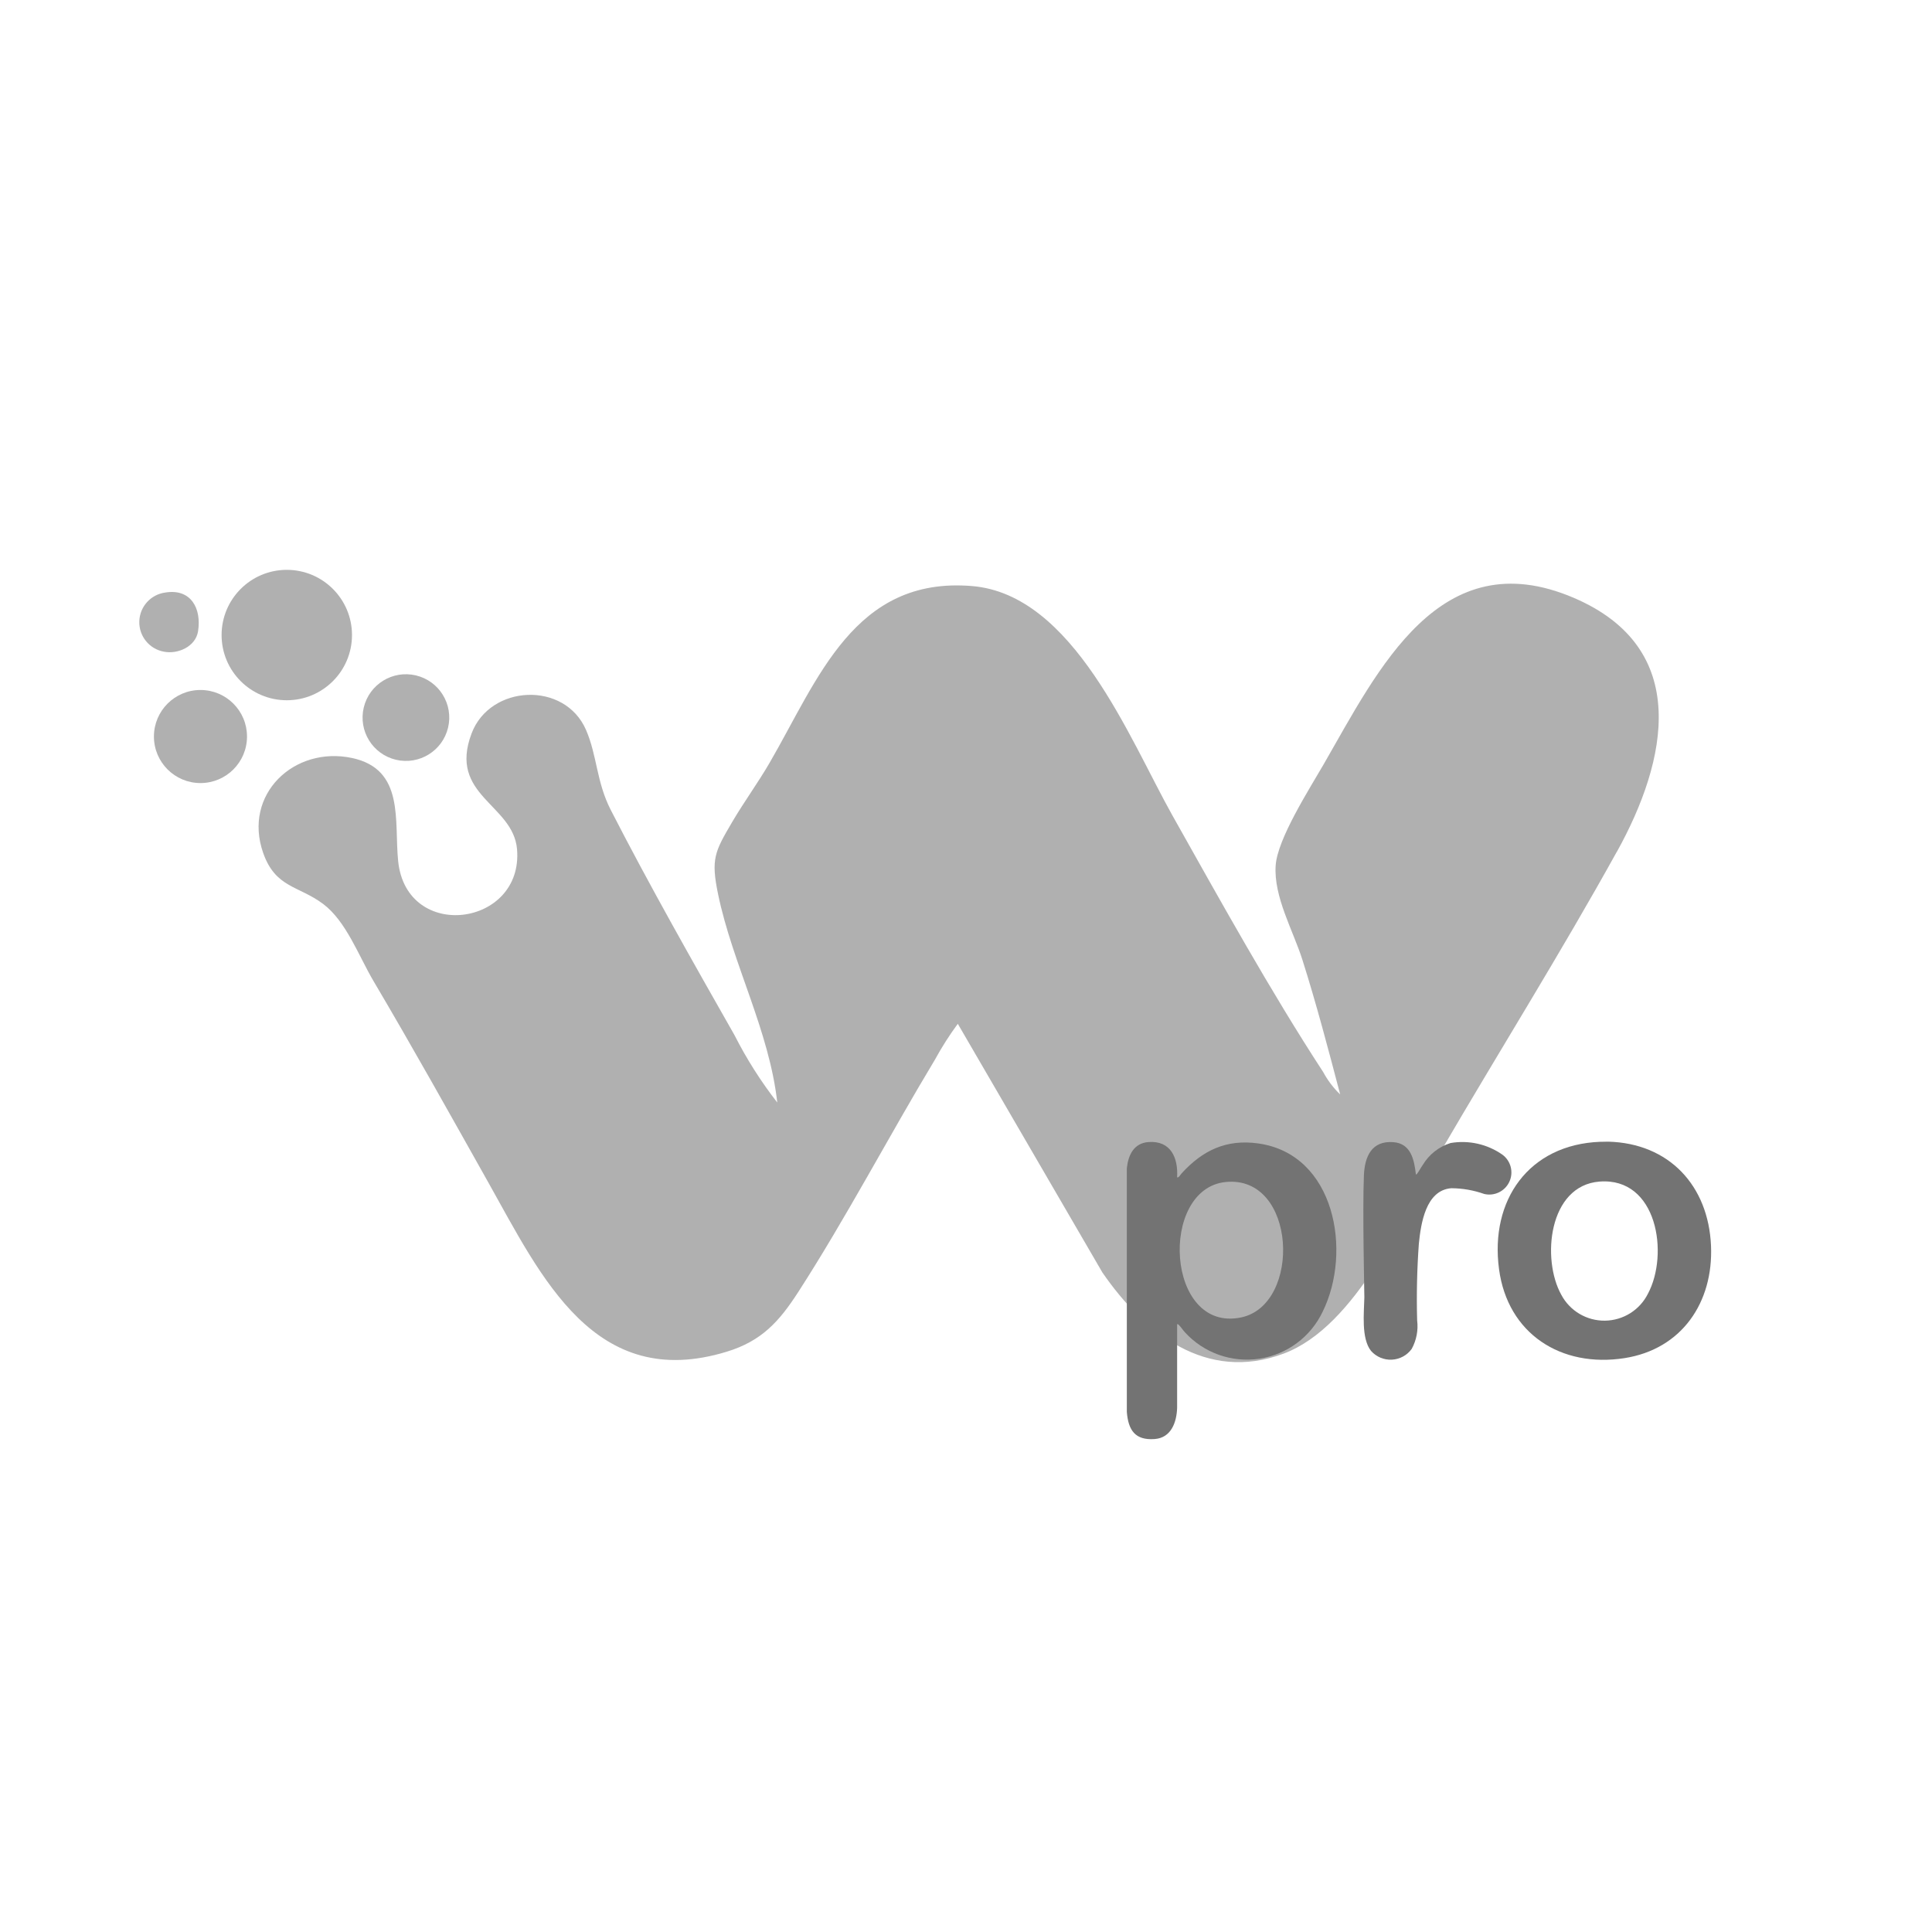
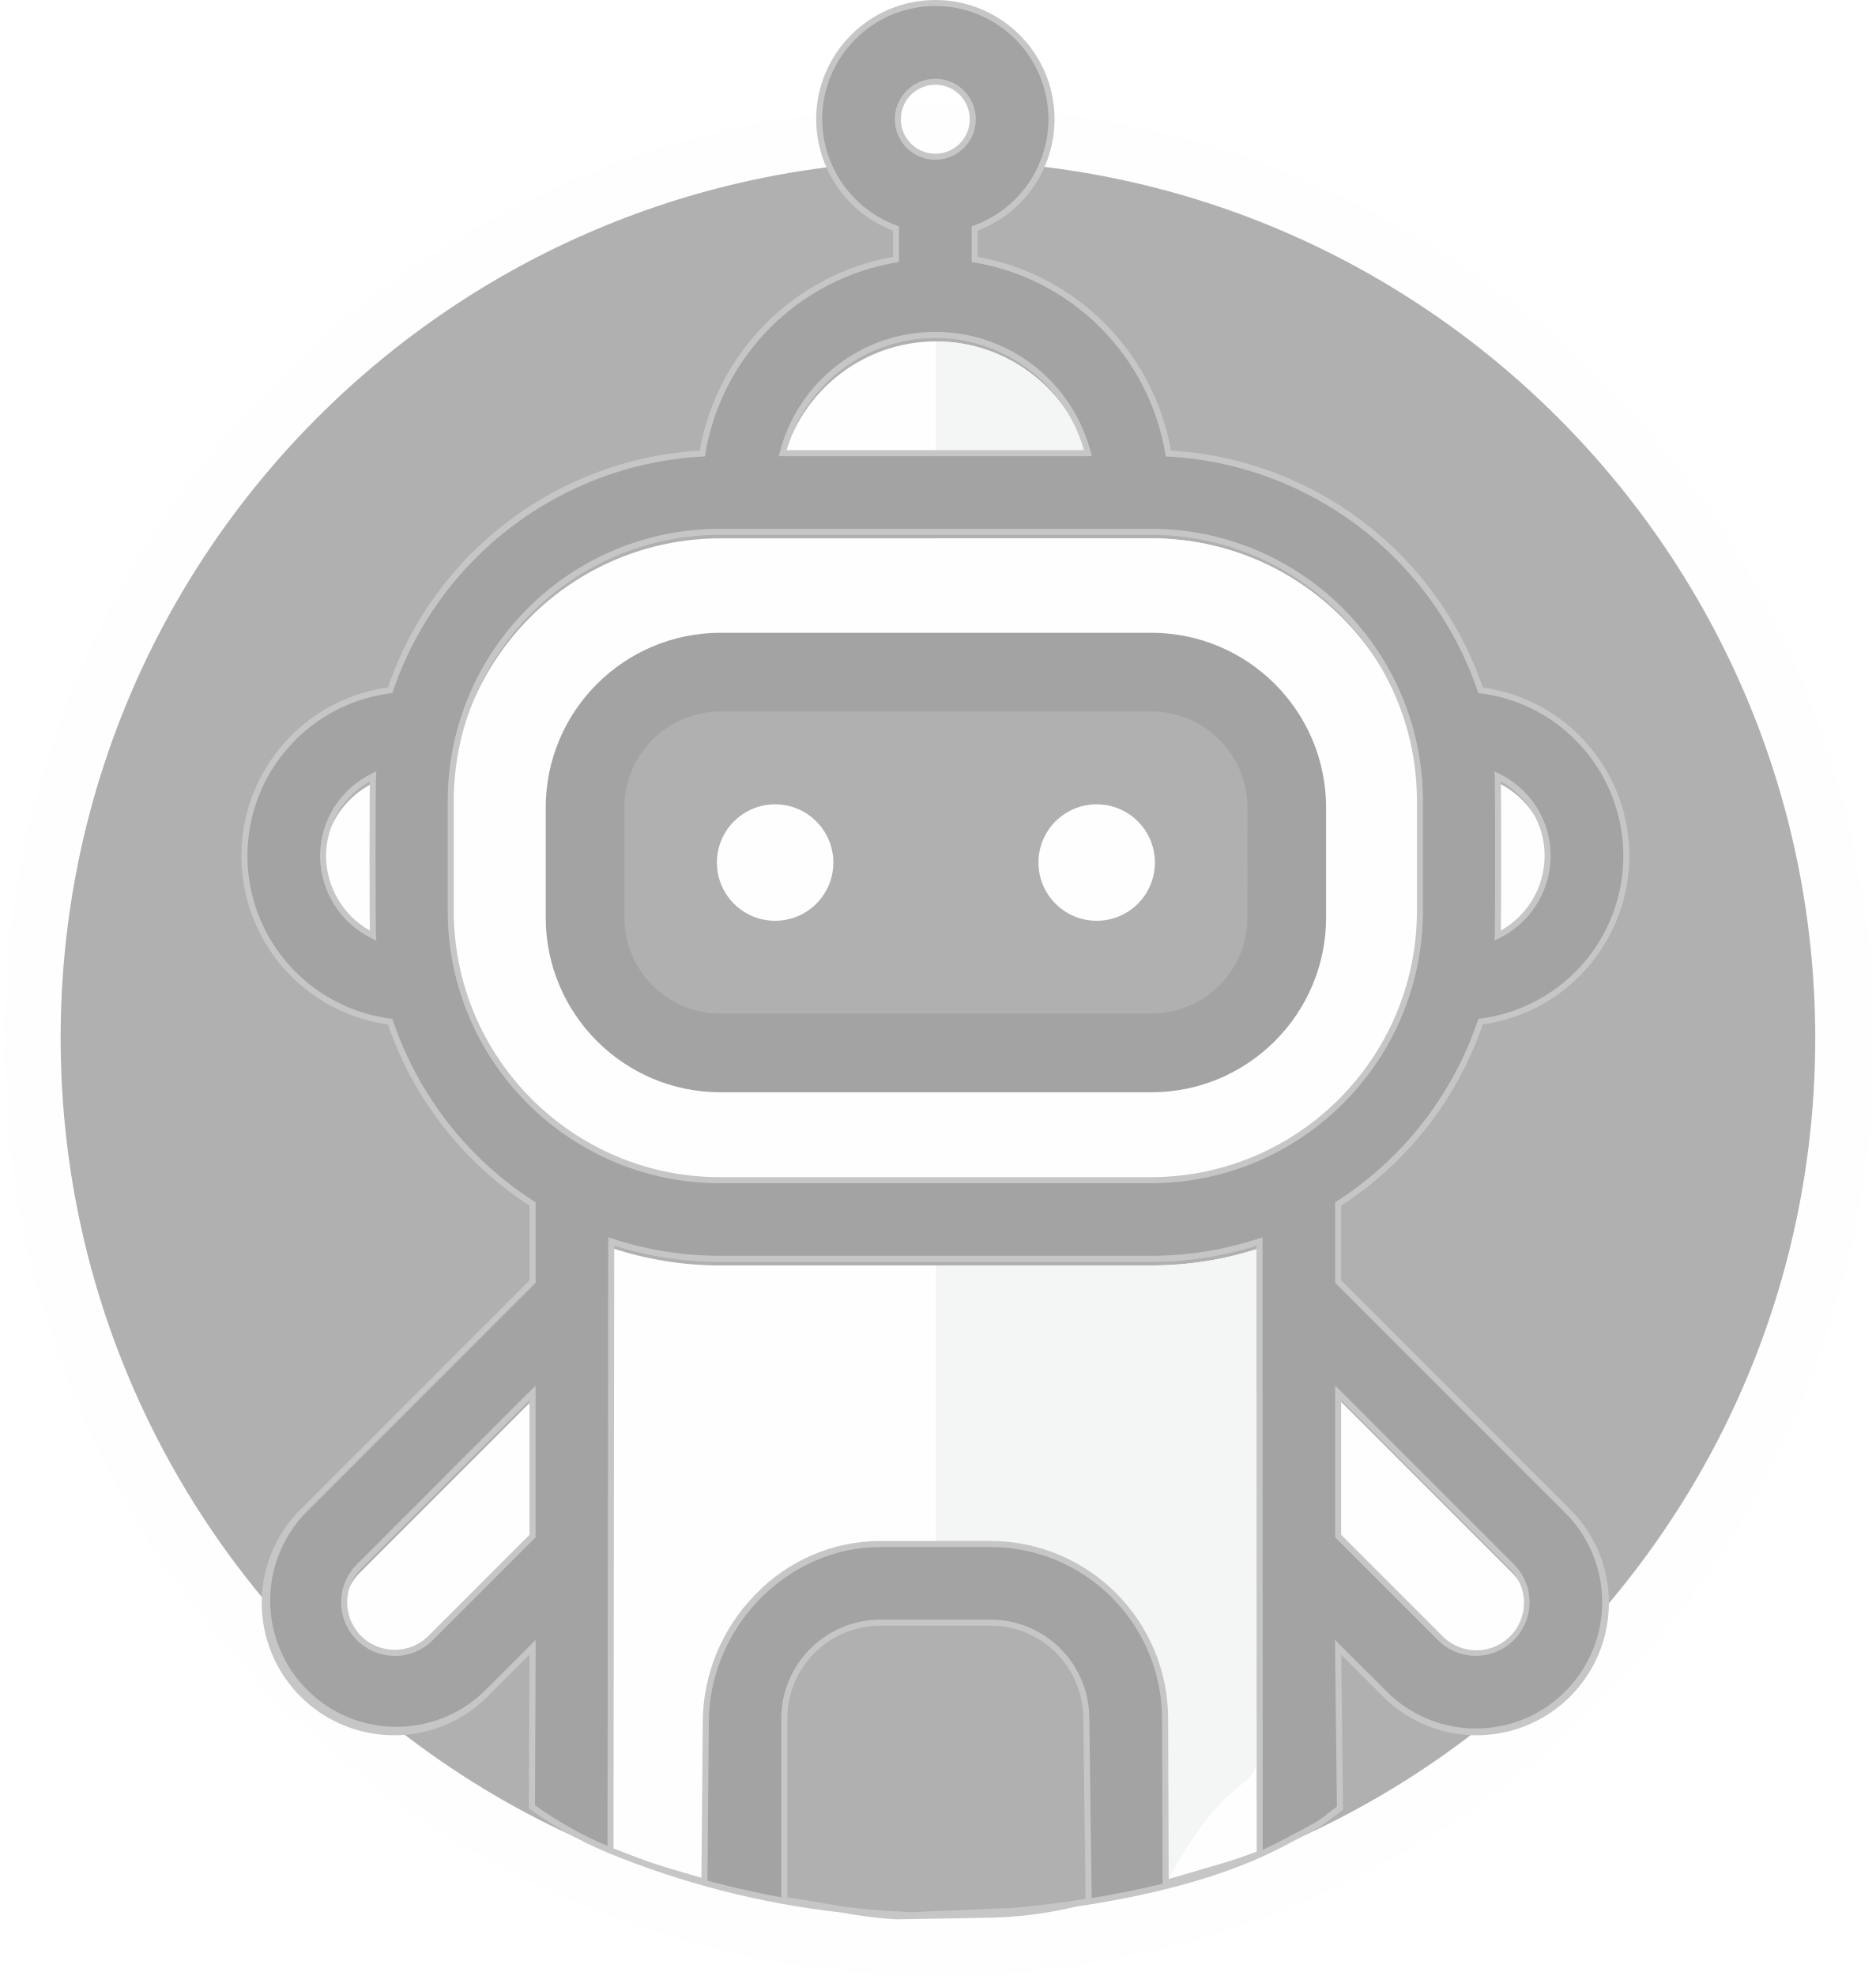
- <svg xmlns="http://www.w3.org/2000/svg" id="noImageFound" width="200" height="200.003" viewBox="0 0 200 200.003">
-   <g id="Workings_Pro" opacity="0.55">
-     <g id="Group_5628" data-name="Group 5628">
-       <path id="Path_29308" data-name="Path 29308" d="M215,115A100,100,0,1,1,21.161,80.366a3.376,3.376,0,0,0,2.344-5.781A100.015,100.015,0,0,1,215,115Z" transform="translate(-15 -15)" fill="none" />
-       <g id="Group_5627" data-name="Group 5627" transform="translate(14.405 58.991)">
-         <path id="Path_29309" data-name="Path 29309" d="M66.2,210.936c-.249,1.594-2.1,2.408-3.548,2.114a3.1,3.1,0,0,1,.166-6.123C65.444,206.5,66.574,208.556,66.2,210.936Z" transform="translate(-60.101 -204.58)" fill="#707070" />
-         <path id="Path_29310" data-name="Path 29310" d="M74.526,243.46a4.818,4.818,0,1,1-4.816-4.82A4.818,4.818,0,0,1,74.526,243.46Z" transform="translate(-63.36 -226.203)" fill="#707070" />
-         <path id="Path_29311" data-name="Path 29311" d="M100.32,206.452a6.75,6.75,0,1,1-6.752-6.752A6.749,6.749,0,0,1,100.32,206.452Z" transform="translate(-78.286 -199.7)" fill="#707070" />
-         <circle id="Ellipse_447" data-name="Ellipse 447" cx="4.487" cy="4.487" r="4.487" transform="translate(22.218 18.63) rotate(-76.72)" fill="#707070" />
-         <path id="Path_29312" data-name="Path 29312" d="M239.442,231.911c-5.8,10.473-12.207,20.7-18.243,31.048-3.852,6.6-8.722,18.1-16.257,20.92-8.036,3.005-14.42-2.118-18.758-8.39l-14.973-25.752a32.075,32.075,0,0,0-2.36,3.7c-4.749,7.886-9.192,16.369-14.155,24.063-1.974,3.057-3.785,5.075-7.4,6.18-13.686,4.187-19.189-7.729-24.682-17.509-3.938-7.014-7.812-13.957-11.907-20.888-1.507-2.555-2.814-6.171-5.2-7.956-2.539-1.9-4.931-1.648-6.206-5.283-2.121-6.049,3.2-11.1,9.2-9.824,5.481,1.169,4.35,6.522,4.775,10.68.866,8.406,12.983,6.784,12.306-1.236-.4-4.682-7.154-5.545-4.7-12,1.923-5.056,9.633-5.433,11.84-.355,1.159,2.667,1.07,5.375,2.565,8.294,3.912,7.636,8.553,15.826,12.814,23.318a43.027,43.027,0,0,0,4.42,6.963c-.821-7.41-4.628-14.347-6.123-21.549-.763-3.676-.348-4.408,1.444-7.467,1.214-2.073,2.664-4.047,3.881-6.142,5.027-8.655,8.767-19.31,20.952-18.307,10.508.862,16.3,15.816,20.747,23.737,4.925,8.761,10.144,18.189,15.615,26.576a9.391,9.391,0,0,0,1.757,2.316c-1.223-4.66-2.456-9.355-3.912-13.944-.958-3.021-2.986-6.519-2.766-9.757.188-2.769,3.494-7.918,4.973-10.482,5.637-9.773,12-23.149,25.867-17.234,12.248,5.225,9.713,16.857,4.491,26.286Z" transform="translate(-86.463 -202.742)" fill="#707070" />
+ <svg xmlns="http://www.w3.org/2000/svg" width="189.904" height="200" viewBox="0 0 189.904 200">
+   <g id="noImageFound" transform="translate(0 0)">
+     <g id="popPROVIDER" transform="translate(0 0)" opacity="0.55">
+       <g id="Group_5636" data-name="Group 5636" transform="translate(0 10.096)">
+         <path id="Path_29399" data-name="Path 29399" d="M103.7,50.68A91.884,91.884,0,1,1,11.81,142.565,91.883,91.883,0,0,1,103.7,50.68Z" transform="translate(-8.743 -47.613)" fill="#707070" fill-rule="evenodd" />
+         <path id="Path_29400" data-name="Path 29400" d="M94.955,228.774a94.663,94.663,0,1,1,36.958-7.462,94.377,94.377,0,0,1-36.958,7.462Zm0-183.769a88.817,88.817,0,1,0,88.817,88.817A88.919,88.919,0,0,0,94.955,45.005Z" transform="translate(0 -38.87)" fill="#fefefe" />
      </g>
-     </g>
-     <g id="Group_5629" data-name="Group 5629" transform="translate(116.65 118.186)">
-       <path id="Path_29313" data-name="Path 29313" d="M385.436,388.789c.125.115.374-.3.454-.39,2.172-2.386,4.625-3.574,7.934-3.114,7.988,1.108,9.741,11.214,6.682,17.416a8.681,8.681,0,0,1-14.267,2.13c-.2-.211-.46-.613-.652-.779a.138.138,0,0,0-.15-.045v8.652c-.048,1.488-.61,3.1-2.319,3.229-2.025.153-2.734-.913-2.887-2.8V387.856c.141-1.357.722-2.6,2.233-2.712C384.772,384.969,385.557,386.764,385.436,388.789Zm5.021.492c-6.931.706-6.19,15.656,1.616,14.015C398.346,401.973,397.825,388.533,390.457,389.281Z" transform="translate(-380.23 -385.103)" />
-       <path id="Path_29314" data-name="Path 29314" d="M511.055,385.056l.815-.016c6.321.163,10.38,4.564,10.648,10.776.253,5.854-3.018,10.709-8.965,11.635-6.557,1.019-12.086-2.52-12.98-9.214-.958-7.138,3.079-12.9,10.482-13.184Zm-.086,4.117c-5.273.415-6.008,8.033-3.948,11.722a5.045,5.045,0,0,0,8.968-.115C518.178,396.688,516.97,388.7,510.969,389.173Z" transform="translate(-462.042 -385.04)" />
-       <path id="Path_29315" data-name="Path 29315" d="M462.351,388.5c.08.019.086-.022.121-.074.2-.259.38-.62.578-.894a5.156,5.156,0,0,1,2.884-2.277,7.244,7.244,0,0,1,5.372,1.211,2.288,2.288,0,0,1-1.894,4.063,10.364,10.364,0,0,0-3.4-.594c-2.654.2-3.152,3.667-3.363,5.746a79.192,79.192,0,0,0-.176,7.937,4.878,4.878,0,0,1-.562,2.948,2.7,2.7,0,0,1-4.21.214c-1.041-1.3-.722-4.012-.693-5.548.006-.3-.2-8.991-.048-12.622.083-1.958.8-3.619,3.06-3.443,1.814.141,2.153,1.833,2.322,3.338Z" transform="translate(-432.418 -385.115)" />
+       <path id="Path_29401" data-name="Path 29401" d="M257.774,247.234a14.7,14.7,0,0,1-14.688,14.686H206.835a14.7,14.7,0,0,1-14.686-14.686v-9.26a14.7,14.7,0,0,1,14.686-14.688h36.251a14.705,14.705,0,0,1,14.688,14.688v9.26ZM246.782,209.79H203.141A27.272,27.272,0,0,0,175.9,237.029v11.148a27.271,27.271,0,0,0,27.239,27.239h43.644a27.27,27.27,0,0,0,27.239-27.239V237.029A27.27,27.27,0,0,0,246.782,209.79Z" transform="translate(-130.212 -155.3)" fill="#fefefe" fill-rule="evenodd" />
+       <path id="Path_29402" data-name="Path 29402" d="M586.431,306.832A8.948,8.948,0,0,1,584,321.211c.057-.821.055-15.291,0-16.111A8.987,8.987,0,0,1,586.431,306.832Z" transform="translate(-432.314 -225.854)" fill="#fefefe" fill-rule="evenodd" />
+       <path id="Path_29403" data-name="Path 29403" d="M320.752,133.03A15.979,15.979,0,0,1,336.2,145H305.3A15.985,15.985,0,0,1,320.752,133.03Z" transform="translate(-226.002 -98.477)" fill="#fefefe" fill-rule="evenodd" />
+       <path id="Path_29404" data-name="Path 29404" d="M126.13,313.157a8.968,8.968,0,0,1,5.052-8.057c-.057.821-.057,15.291,0,16.109A8.955,8.955,0,0,1,126.13,313.157Z" transform="translate(-93.369 -225.854)" fill="#fefefe" fill-rule="evenodd" />
+       <path id="Path_29405" data-name="Path 29405" d="M143.123,570.14a5.121,5.121,0,1,1-7.241-7.244l17.566-17.566v14.488L143.123,570.14Z" transform="translate(-99.477 -403.688)" fill="#fefefe" fill-rule="evenodd" />
+       <path id="Path_29406" data-name="Path 29406" d="M294.173,550.913l-.031-16.275a17.7,17.7,0,0,0-17.683-17.68H265.314a17.7,17.7,0,0,0-17.683,17.68l-.179,15.847c-6.06-1.753-4.3-.514-9.512-2.79l.135-61.355a35.045,35.045,0,0,0,10.989,1.761h43.643A35.064,35.064,0,0,0,303.7,486.34l-.039,61.311c-6,2.127-1.722.873-9.488,3.262Z" transform="translate(-176.138 -360.02)" fill="#fefefe" fill-rule="evenodd" />
+       <path id="Path_29407" data-name="Path 29407" d="M539.349,570.133a5.12,5.12,0,0,1-7.244,0L521.78,559.811V545.32l17.569,17.569a5.12,5.12,0,0,1,0,7.244h0Z" transform="translate(-386.254 -403.68)" fill="#fefefe" fill-rule="evenodd" />
+       <path id="Path_29408" data-name="Path 29408" d="M364.783,133.03h0V145h15.454A15.984,15.984,0,0,0,364.783,133.03Z" transform="translate(-270.033 -98.477)" fill="#ebecec" fill-rule="evenodd" />
+       <path id="Path_29409" data-name="Path 29409" d="M370.354,516.958a17.7,17.7,0,0,1,17.683,17.68l.005,16.114c7.382-13.9,9.556-7.53,9.553-15.784V486.34A35.06,35.06,0,0,1,386.6,488.1H364.78v28.857h5.574Z" transform="translate(-270.033 -360.02)" fill="#ebecec" fill-rule="evenodd" />
+       <path id="Path_29410" data-name="Path 29410" d="M386.6,209.79H364.78v13.5h18.127A14.705,14.705,0,0,1,397.6,237.974v9.26a14.7,14.7,0,0,1-14.688,14.686H364.78v13.5H386.6a27.27,27.27,0,0,0,27.239-27.239V237.029A27.27,27.27,0,0,0,386.6,209.79Z" transform="translate(-270.033 -155.3)" fill="#fefefe" fill-rule="evenodd" />
+       <g id="Group_5637" data-name="Group 5637" transform="translate(24.436)">
+         <path id="Path_29411" data-name="Path 29411" d="M223.547,166.664a5.12,5.12,0,0,1-7.244,0l-10.325-10.325V141.851l17.569,17.569a5.12,5.12,0,0,1,0,7.244Zm-36.524-46.337H143.379a27.272,27.272,0,0,1-27.239-27.241V81.94A27.272,27.272,0,0,1,143.379,54.7h43.644A27.272,27.272,0,0,1,214.261,81.94V93.085a27.272,27.272,0,0,1-27.239,27.241Zm11.01,68.178c-3.348,1.216-2.571.917-9.514,2.961l-.062-16.636a17.7,17.7,0,0,0-17.683-17.683H159.626c-9.748,0-17.665,8.361-17.665,18.111l-.138,16.08a68.418,68.418,0,0,1-9.512-3.161l.075-61.646a35.073,35.073,0,0,0,10.992,1.758h43.644a35.073,35.073,0,0,0,10.992-1.758l.018,61.973Zm-17.3,4.795a48.772,48.772,0,0,1-10.493,1.369l-9.073.161c-3.545-.158-7.628-1.195-11.254-1.629V174.83a9.729,9.729,0,0,1,9.717-9.719h11.148a9.674,9.674,0,0,1,9.712,9.66l.244,18.53ZM165.2,34.764a15.979,15.979,0,0,1,15.449,11.971h-30.9A15.985,15.985,0,0,1,165.2,34.764Zm0-25.62a3.795,3.795,0,1,1-3.8,3.795A3.8,3.8,0,0,1,165.2,9.144Zm-40.779,147.2L114.1,166.664a5.122,5.122,0,1,1-7.244-7.244l17.569-17.569v14.488h0ZM108.265,95.566a8.949,8.949,0,0,1,0-16.109c-.057.818-.057,15.288,0,16.109Zm116.3-14.379a8.945,8.945,0,0,1-2.431,14.379c.057-.821.057-15.288,0-16.111A8.948,8.948,0,0,1,224.568,81.187Zm-18.589,49.4v-7.847A35.359,35.359,0,0,0,220.4,104.28a16.906,16.906,0,0,0,0-33.537,35.278,35.278,0,0,0-31.607-23.963,23.979,23.979,0,0,0-19.608-19.644V24a11.76,11.76,0,1,0-7.966,0v3.132A23.979,23.979,0,0,0,141.61,46.779,35.275,35.275,0,0,0,110,70.743a16.906,16.906,0,0,0,0,33.537,35.386,35.386,0,0,0,14.423,18.459v7.847l-23.2,23.2a13.087,13.087,0,1,0,18.506,18.509l4.693-4.691-.062,16.15c7.226,5.452,22.561,10.319,38.451,10.964l10.3-.431c11.963-1.106,21.015-3.577,27.093-6.756,4.654-2.436,3.727-1.964,5.961-3.655l-.184-16.273,4.693,4.691a13.087,13.087,0,1,0,18.506-18.509Z" transform="translate(-94.946 -0.873)" fill="#575757" fill-rule="evenodd" />
+         <path id="Path_29412" data-name="Path 29412" d="M160.3,194.262a44.589,44.589,0,0,1-5.46-.683,87.713,87.713,0,0,1-23.62-6.034l-.083-.036a38.65,38.65,0,0,1-7.828-4.387l-.122-.093.06-15.561-4.166,4.166a13.392,13.392,0,1,1-18.937-18.94l23.109-23.109v-7.553a35.758,35.758,0,0,1-14.345-18.348,17.215,17.215,0,0,1-9.789-29.218,17.008,17.008,0,0,1,9.789-4.875,35.584,35.584,0,0,1,31.576-23.979A24.214,24.214,0,0,1,160.045,26V23.343a12.111,12.111,0,0,1-7.777-11.278A12.078,12.078,0,0,1,164.328,0h.005a12.065,12.065,0,0,1,4.291,23.343V26a24.217,24.217,0,0,1,19.561,19.608,35.592,35.592,0,0,1,31.576,23.979,17.211,17.211,0,0,1,14.831,17.052,17.245,17.245,0,0,1-14.831,17.044,35.747,35.747,0,0,1-14.343,18.348v7.553L228.528,152.7a13.393,13.393,0,1,1-18.94,18.94l-4.161-4.158.177,15.675-.122.093c-.387.291-.678.519-.919.709-1.166.912-1.213.948-5.086,2.974-5.213,2.727-12.306,4.777-20.753,6.021-.239.052-.473.1-.712.158a41.351,41.351,0,0,1-8.631.995l-9.08.161Zm-5.325-1.28c2.327.273,4.665.462,6.982.556l10.27-.431q3.3-.3,6.374-.758c.3-.065.61-.125.948-.184L179.31,173.9a9.391,9.391,0,0,0-9.405-9.358H158.757a9.422,9.422,0,0,0-9.41,9.413v18.1c1.379.174,2.839.434,4.252.683l1.374.242Zm3.782-29.052h11.148a10,10,0,0,1,10.018,9.966l.239,18.213q3.795-.616,7.182-1.452l-.062-16.7a17.4,17.4,0,0,0-17.376-17.376H158.76c-9.41,0-17.358,8.153-17.358,17.8l-.138,15.969c2.405.649,4.912,1.218,7.473,1.688V173.959a10.036,10.036,0,0,1,10.023-10.026Zm0-7.964h11.148A18.01,18.01,0,0,1,187.9,173.956l.06,16.226c1.413-.416,2.488-.73,3.34-.977,3-.873,3.192-.93,5.564-1.79l-.018-61.337a35.4,35.4,0,0,1-10.686,1.644H142.513a35.4,35.4,0,0,1-10.686-1.644l-.075,61.012c1.177.444,1.943.74,2.5.956q1.457.564,3.673,1.21c.673.195,1.548.452,2.727.8l.135-15.675a18.531,18.531,0,0,1,5.262-12.922,17.578,17.578,0,0,1,12.709-5.493Zm38.7-30.732v.423l.018,61.571q.892-.409,1.719-.844c3.823-2,3.844-2.018,4.992-2.914.218-.169.475-.371.8-.621l-.192-16.87,5.226,5.223A12.782,12.782,0,0,0,228.1,153.125l-23.291-23.291v-8.14l.14-.091a35.118,35.118,0,0,0,14.3-18.3l.062-.182.19-.023a16.6,16.6,0,0,0,9.626-28.2A16.4,16.4,0,0,0,219.5,70.17l-.192-.023-.062-.182A35.154,35.154,0,0,0,187.91,46.21l-.247-.013-.042-.244a23.609,23.609,0,0,0-19.356-19.392l-.255-.044V22.909l.2-.073A11.453,11.453,0,0,0,164.334.608h-.005A11.466,11.466,0,0,0,152.882,12.06a11.493,11.493,0,0,0,7.574,10.776l.2.073v3.608l-.255.044a23.606,23.606,0,0,0-19.356,19.392l-.042.244-.247.013a35.145,35.145,0,0,0-31.332,23.756l-.062.182-.19.023A16.591,16.591,0,0,0,94.693,86.635,16.627,16.627,0,0,0,109.176,103.1l.19.023.062.182a35.129,35.129,0,0,0,14.3,18.3l.14.091v8.14l-23.291,23.291A12.782,12.782,0,0,0,118.651,171.2l5.221-5.218-.065,16.74a38.172,38.172,0,0,0,7.338,4.119l.075-61.612.4.132a34.8,34.8,0,0,0,10.9,1.743h43.644a34.8,34.8,0,0,0,10.9-1.743l.4-.132Zm21.6,42.363a5.385,5.385,0,0,1-3.836-1.592L204.806,155.59V140.234L222.9,158.325a5.427,5.427,0,0,1,0,7.675h0a5.4,5.4,0,0,1-3.839,1.592Zm-13.639-12.26,10.234,10.234a4.817,4.817,0,1,0,6.813-6.81l-17.047-17.047v13.621ZM109.612,167.6a5.427,5.427,0,0,1-3.839-9.267l18.091-18.091V155.6l-10.415,10.415a5.394,5.394,0,0,1-3.836,1.592Zm13.639-25.88L106.2,158.764a4.817,4.817,0,0,0,6.813,6.813l10.234-10.234V141.723Zm62.906-21.958H142.513a27.577,27.577,0,0,1-27.545-27.548V81.066a27.577,27.577,0,0,1,27.545-27.548h43.644A27.577,27.577,0,0,1,213.7,81.066V92.212A27.577,27.577,0,0,1,186.157,119.759ZM142.513,54.132a26.965,26.965,0,0,0-26.932,26.935V92.212a26.965,26.965,0,0,0,26.932,26.935h43.644a26.965,26.965,0,0,0,26.932-26.935V81.066a26.963,26.963,0,0,0-26.932-26.935H142.513ZM220.928,95.2l.036-.53c.057-.826.057-15.241,0-16.07l-.036-.527.475.231a9.224,9.224,0,0,1,2.514,1.792h0a9.2,9.2,0,0,1,2.712,6.543,9.323,9.323,0,0,1-5.223,8.327l-.475.231Zm.662-16.106c.039,2.512.039,12.571,0,15.086a8.708,8.708,0,0,0,4.426-7.538,8.592,8.592,0,0,0-2.53-6.112,8.715,8.715,0,0,0-1.894-1.436ZM107.742,95.2l-.475-.231a9.322,9.322,0,0,1-5.223-8.33,9.268,9.268,0,0,1,5.226-8.33l.475-.231-.036.527c-.057.823-.057,15.239,0,16.067l.036.53Zm-.662-16.1a8.647,8.647,0,0,0-4.423,7.543,8.706,8.706,0,0,0,4.426,7.54c-.039-2.514-.039-12.571,0-15.083Zm73.1-32.927h-31.7l.1-.384a16.262,16.262,0,0,1,15.75-12.2h0a16.254,16.254,0,0,1,15.745,12.2l.1.382Zm-30.9-.613h30.1a15.652,15.652,0,0,0-30.1,0Zm15.052-29.389a4.1,4.1,0,1,1,4.1-4.1A4.1,4.1,0,0,1,164.334,16.166Zm0-7.59a3.488,3.488,0,1,0,3.488,3.488A3.493,3.493,0,0,0,164.336,8.576Z" transform="translate(-94.08 0)" fill="#989898" />
+       </g>
+       <path id="Path_29413" data-name="Path 29413" d="M283.741,275.418a9.727,9.727,0,0,1-9.717,9.717H230.383a9.729,9.729,0,0,1-9.719-9.717V264.27a9.73,9.73,0,0,1,9.717-9.717h43.644a9.727,9.727,0,0,1,9.717,9.717Zm-9.717-28.828H230.383A17.7,17.7,0,0,0,212.7,264.27v11.148a17.7,17.7,0,0,0,17.68,17.68h43.644a17.7,17.7,0,0,0,17.68-17.68V264.27a17.7,17.7,0,0,0-17.68-17.68Z" transform="translate(-157.454 -182.542)" fill="#575757" fill-rule="evenodd" />
+       <path id="Path_29414" data-name="Path 29414" d="M285.323,325.217a5.893,5.893,0,1,0-5.893-5.893A5.894,5.894,0,0,0,285.323,325.217Z" transform="translate(-206.852 -232.021)" fill="#fefefe" fill-rule="evenodd" />
+       <path id="Path_29415" data-name="Path 29415" d="M410.653,325.217a5.893,5.893,0,1,0-5.893-5.893A5.894,5.894,0,0,0,410.653,325.217Z" transform="translate(-299.629 -232.021)" fill="#fefefe" fill-rule="evenodd" />
    </g>
  </g>
</svg>
